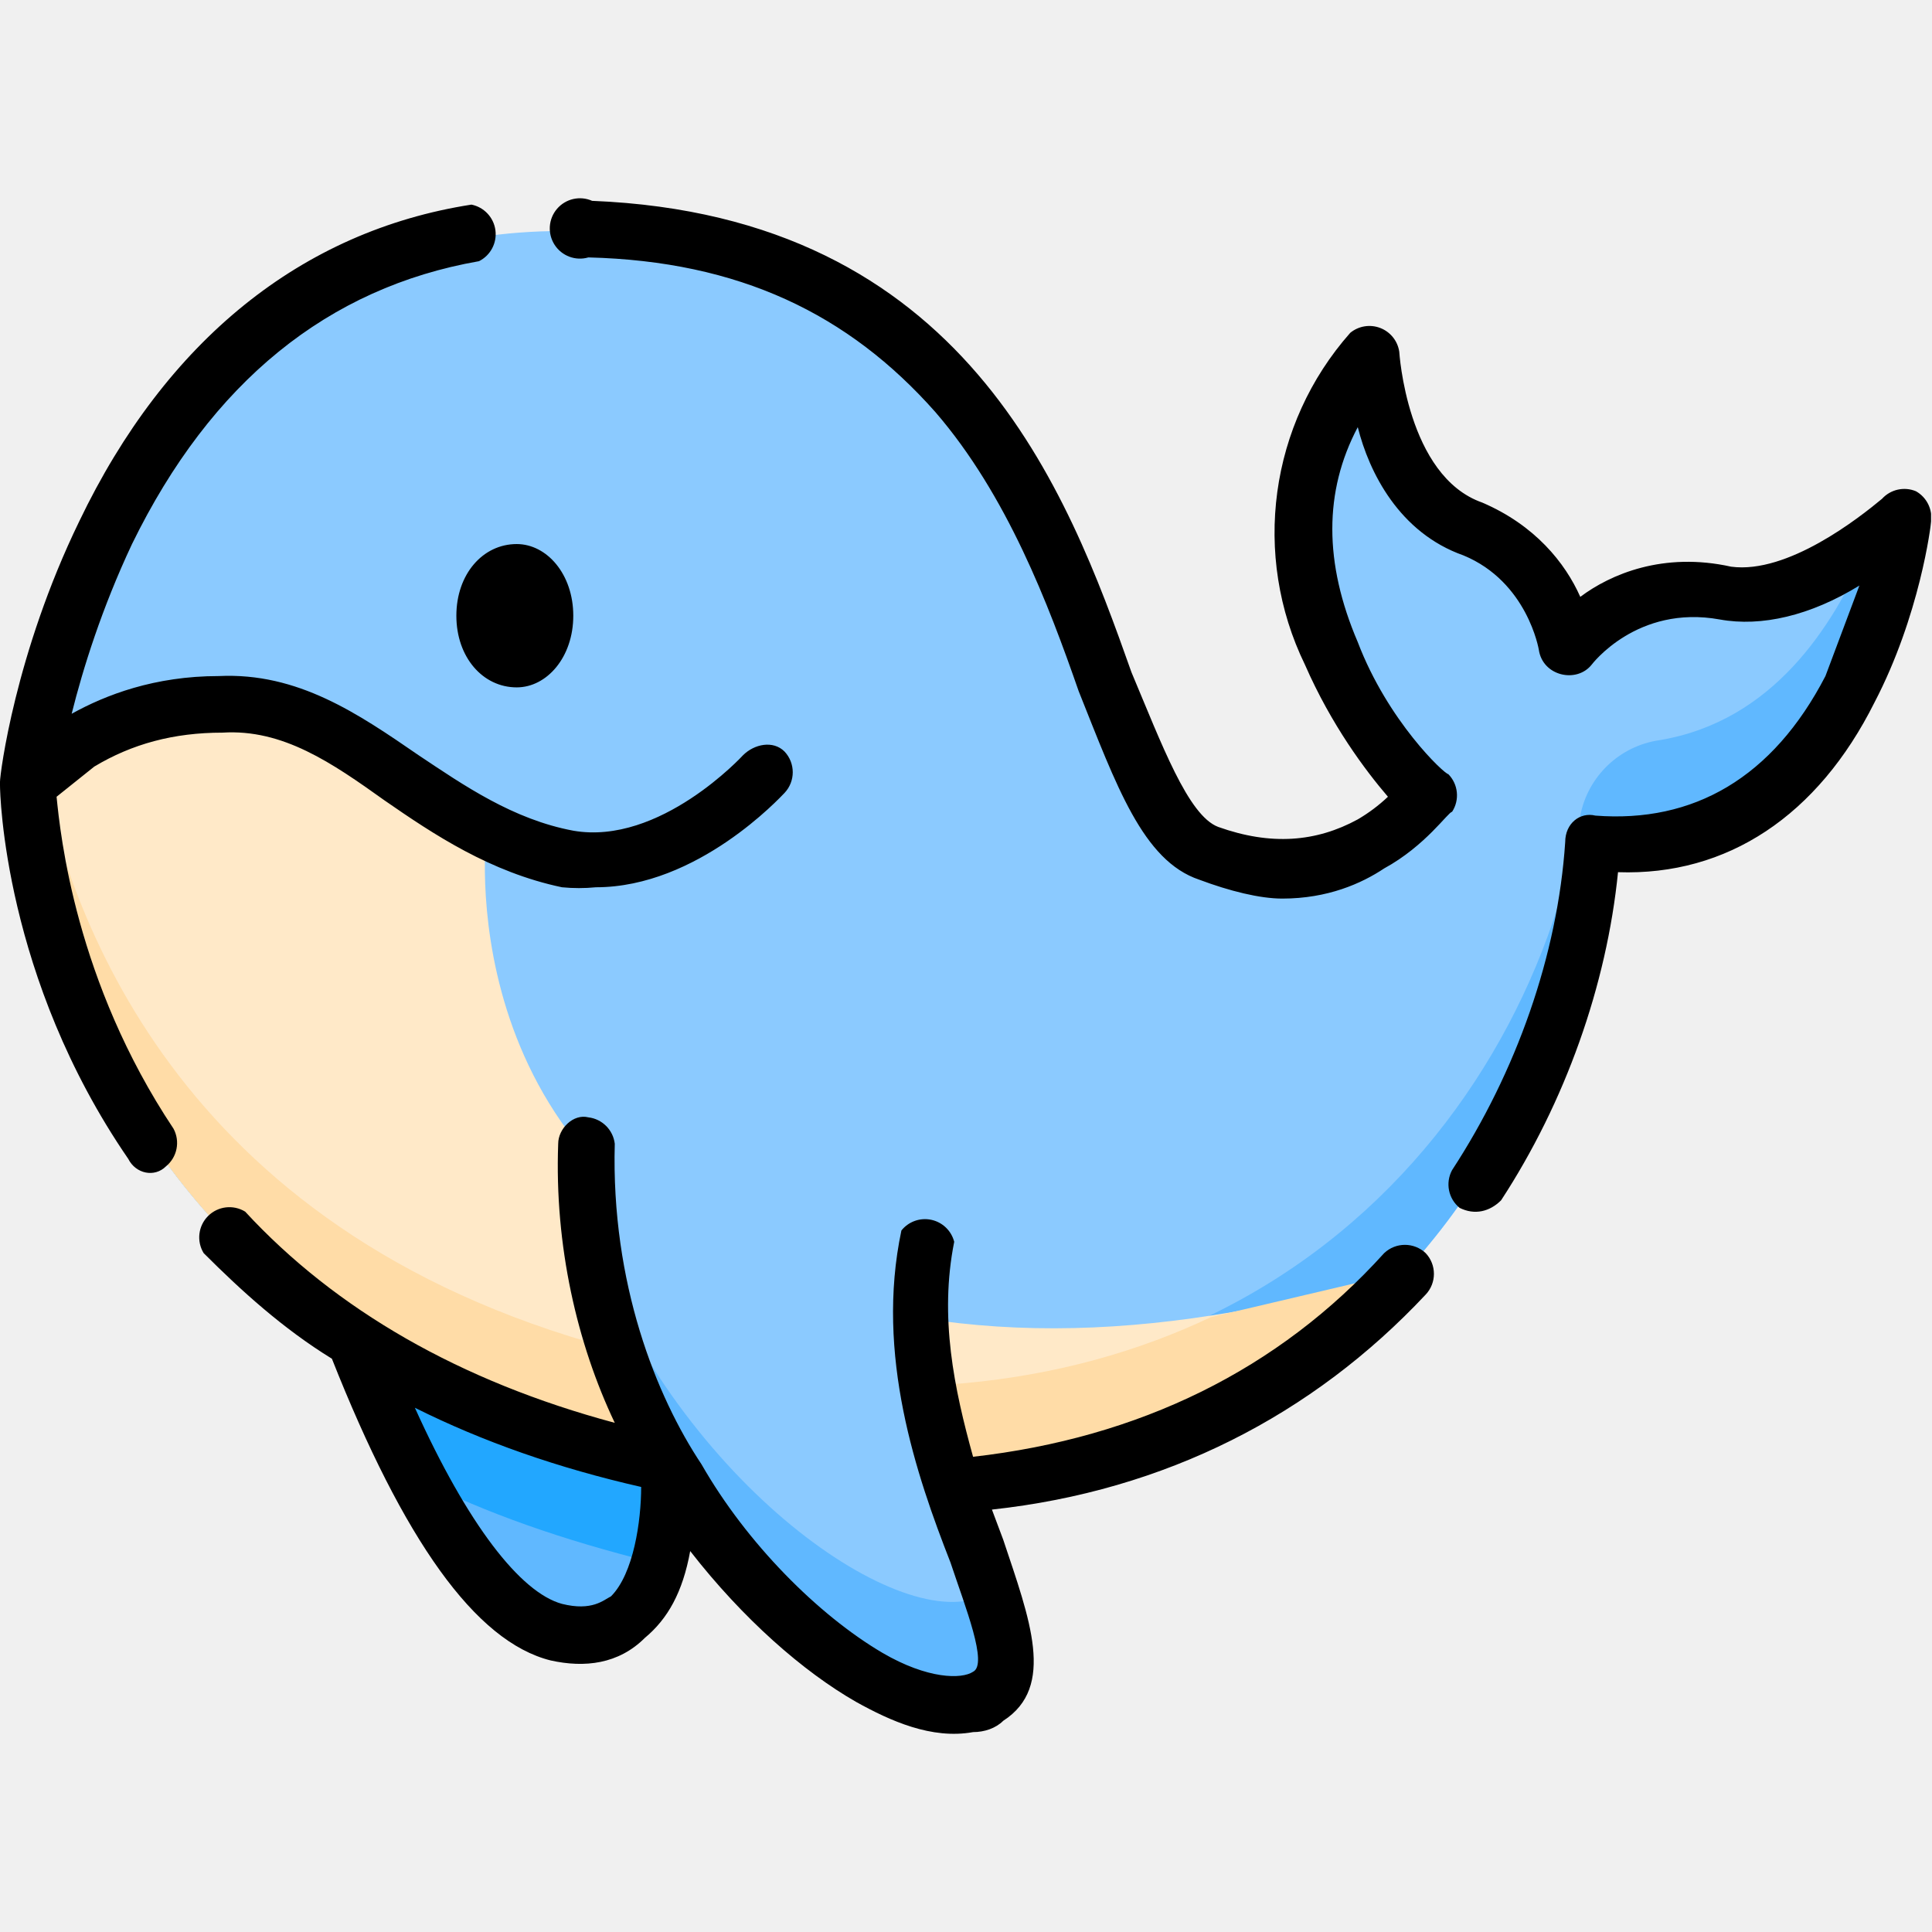
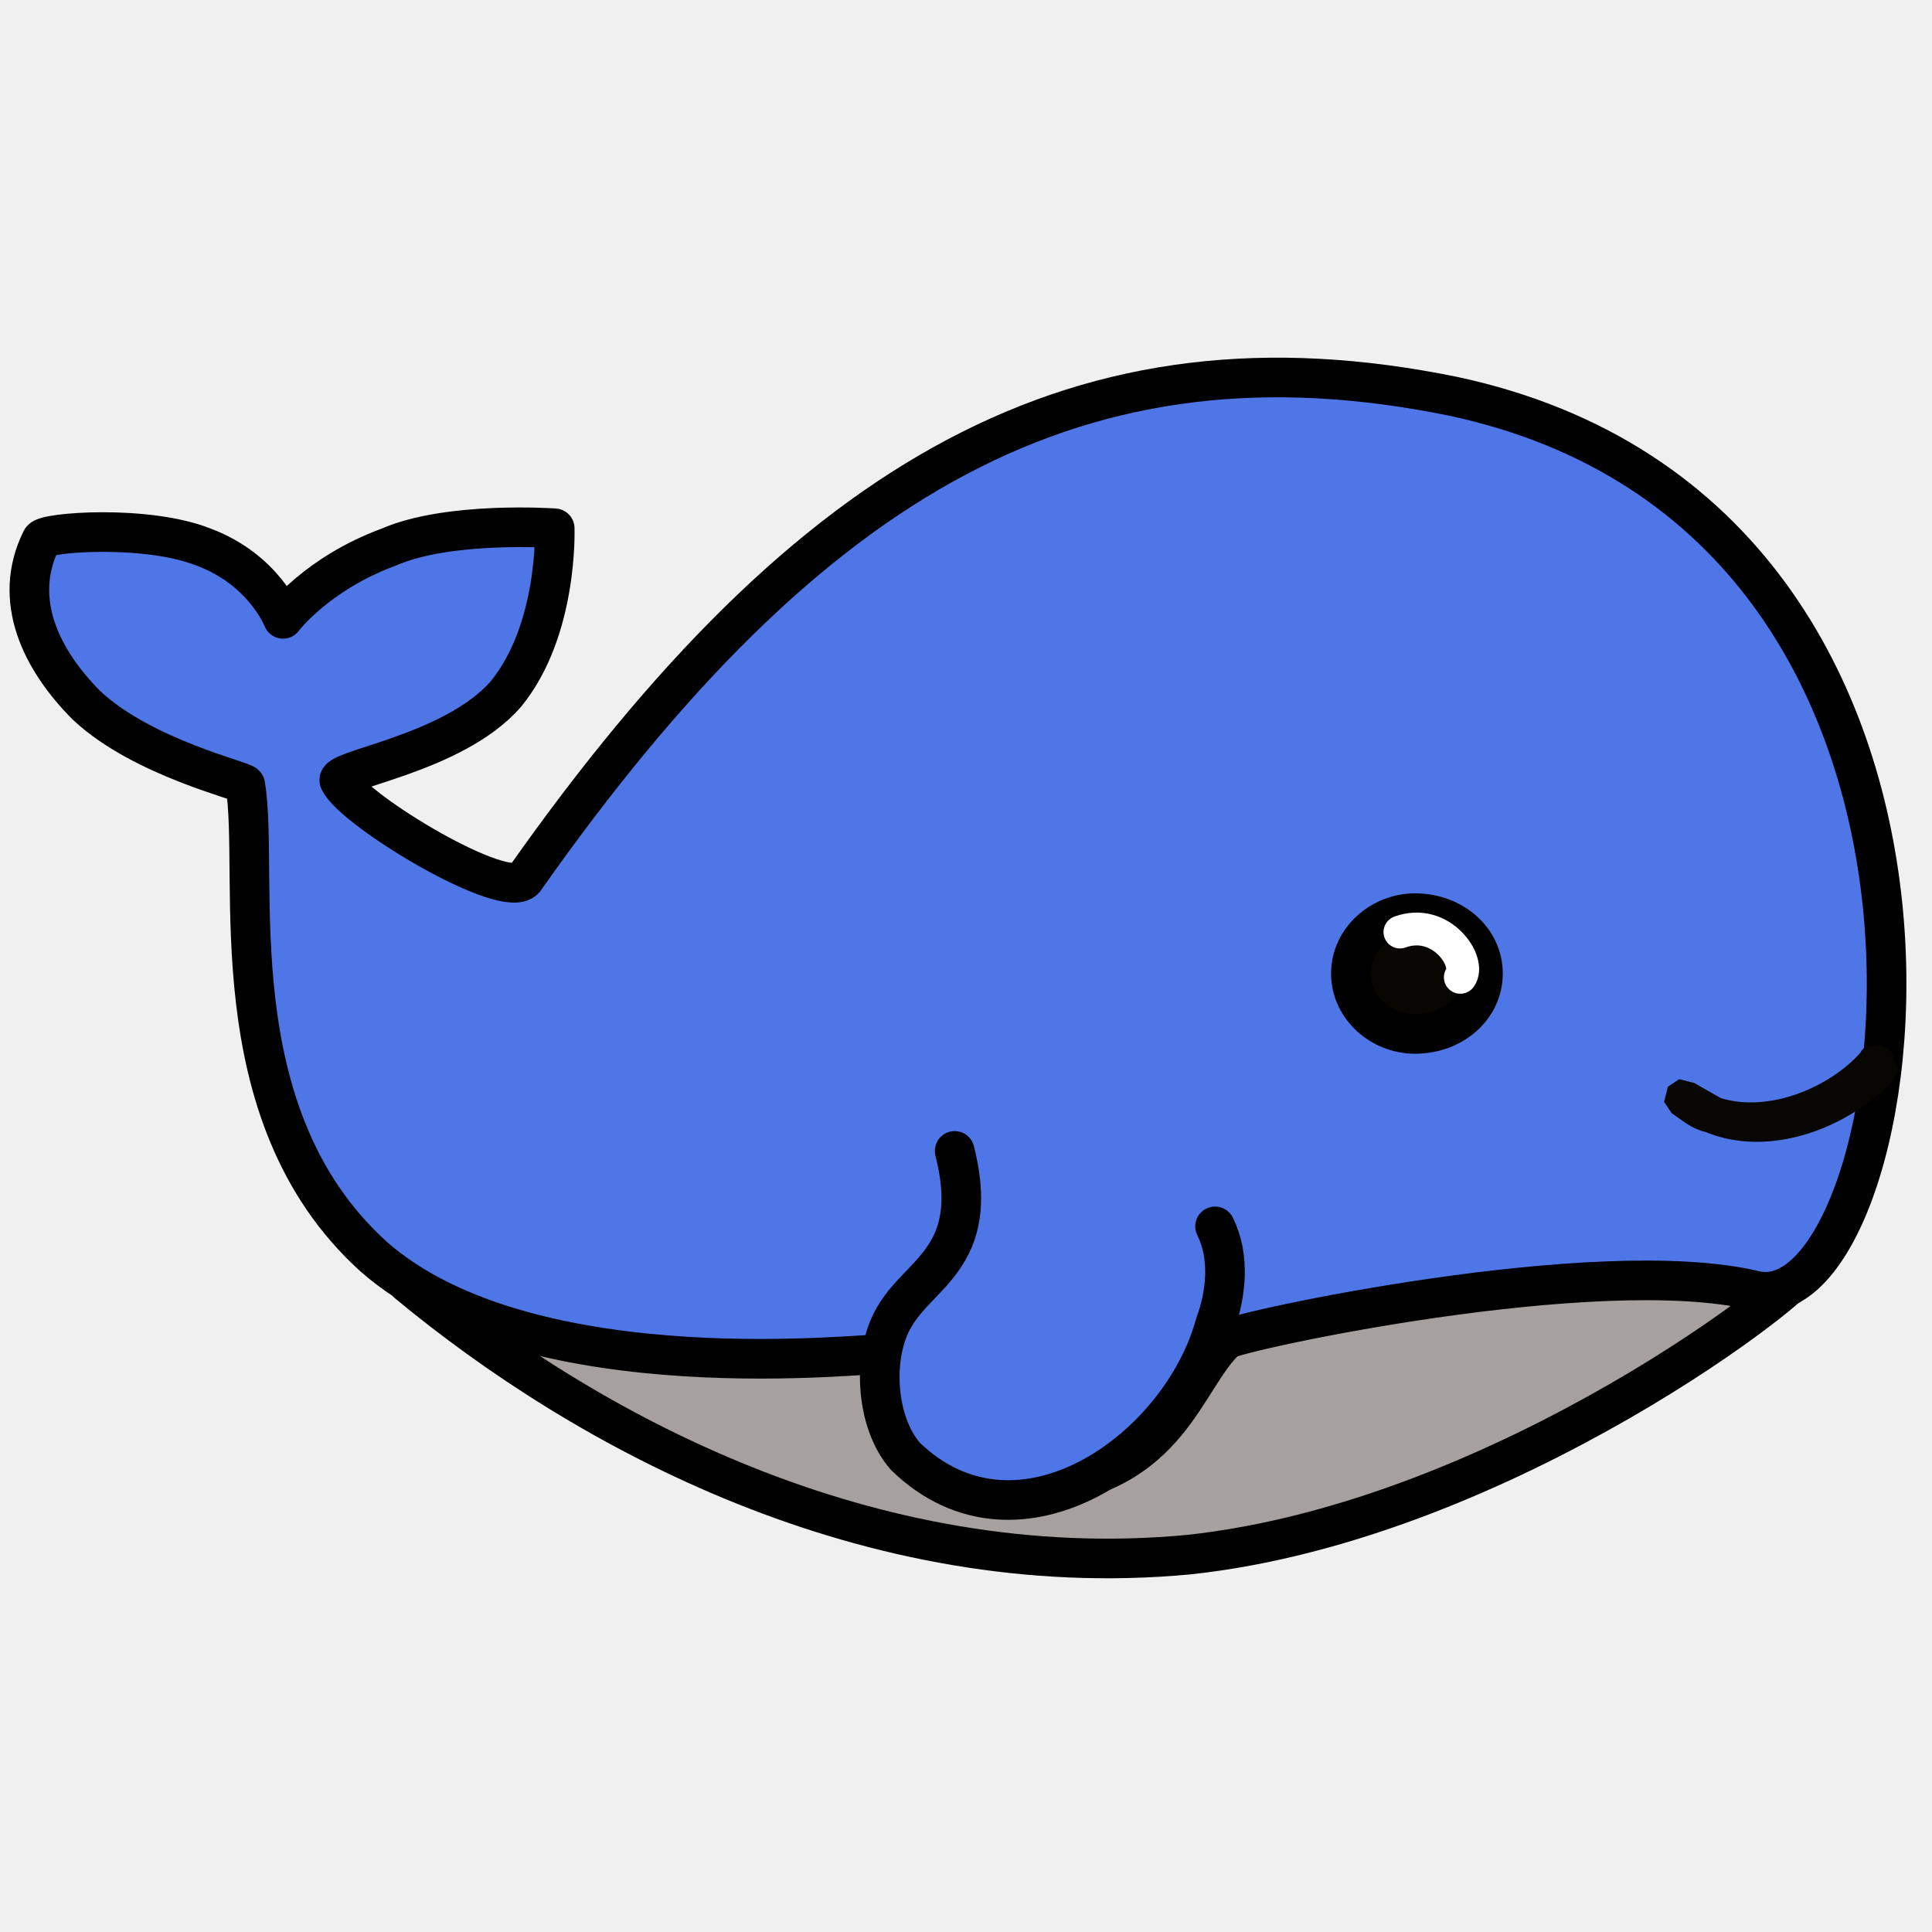
- <svg xmlns="http://www.w3.org/2000/svg" width="512" height="512" viewBox="0 0 683 683">
-   <defs>
-     <clipPath id="A">
-       <path d="M0 512h512V0H0Z" />
-     </clipPath>
-   </defs>
-   <g clip-path="url(#A)" transform="matrix(1.33333 0 0 -1.33333 0 683)">
-     <path fill="#60b8ff" d="m177 124-4 1c-32 7-57 19-78 32 11-30 31-71 53-77 34-8 29 44 29 44Z" />
-     <path fill="#22a7ff" d="m177 124-4 1c-32 7-57 19-78 32l16-37c18-9 38-16 62-22h2c3 12 2 26 2 26z" />
-     <path fill="#8bcaff" d="M421 289c-5-89-84-201-248-164S8 304 8 304s17 147 141 147c147 0 134-152 172-165 37-14 57 15 57 15s-63 60-15 117c0 0 2-37 27-47 22-8 25-30 25-30s15 19 42 14c22-4 47 20 47 20s-10-94-83-86" />
-     <path fill="#60b8ff" d="M440 316a25 25 0 0 1-21-20c-15-85-94-178-246-144C44 181 16 276 10 314l-2-10s1-142 165-179 243 75 248 164c73-8 83 86 83 86l-9-8c-9-21-25-46-55-51" />
-     <path fill="#ffe9c8" d="M205 173c-87 32-76 119-76 119-24 13-42 34-70 33-34-1-51-21-51-21s1-142 165-179c93-21 159 6 199 50-62-18-115-21-167-2" />
-     <path fill="#ffdca7" d="M173 152C51 180 20 265 11 307l-3-3s1-142 165-179c93-21 159 6 199 50l-51-12c-38-18-87-25-148-11" />
-     <path fill="#8bcaff" d="M156 209c-4-95 83-161 106-146 19 12-28 64-16 122" />
-     <path fill="#60b8ff" d="M262 90c-20-13-79 26-105 91 12-80 84-132 105-118 7 5 5 14 1 28a11 11 0 0 0-1-1" />
-     <path d="M508 382a8 8 0 0 1-9-2c-6-5-25-20-40-18-18 4-32-2-40-8-4 9-12 19-26 25-20 7-22 40-22 40a8 8 0 0 1-13 5 80 80 0 0 1-12-88c7-16 16-28 22-35a44 44 0 0 0-8-6c-11-6-23-7-37-2-8 3-15 22-23 41-17 48-44 121-143 125a8 8 0 1 1-1-15c40-1 69-15 92-41 19-22 30-51 38-74 10-25 17-45 32-50 8-3 16-5 22-5 12 0 21 4 27 8 11 6 17 15 18 15a8 8 0 0 1-1 10c-1 0-16 14-24 35-9 21-9 40 0 57 3-12 11-28 28-34 17-7 20-25 20-25 1-7 10-9 14-4 0 0 12 16 34 12 11-2 24 1 37 9l-9-24c-14-27-35-39-61-37-4 1-8-2-8-7-2-30-13-61-30-87a8 8 0 0 1 2-10c4-2 8-1 11 2 17 26 28 57 31 87 29-1 53 15 68 45 12 23 15 47 15 48a8 8 0 0 1-4 8M15 301l10 8c10 6 21 9 34 9 16 1 29-8 43-18 13-9 28-19 47-23a46 46 0 0 1 9 0c27 0 49 24 50 25a8 8 0 0 1 0 11c-3 3-8 2-11-1 0 0-22-24-45-20-16 3-29 12-41 20-16 11-32 22-53 21-17 0-30-5-39-10 3 12 8 28 16 45 21 43 52 68 92 75a8 8 0 0 1-2 15c-45-7-81-36-104-84-17-35-21-67-21-69a8 8 0 0 1 0-1c0-2 1-51 34-99 2-4 7-5 10-2a8 8 0 0 1 2 10c-26 39-30 78-31 88m106 48c0-11 7-19 16-19 8 0 15 8 15 19s-7 19-15 19c-9 0-16-8-16-19m41-260c-2-1-5-4-13-2-11 3-25 21-39 52 18-9 38-16 60-21 0-9-2-23-8-29m205 91c-28-31-65-49-109-54-5 18-9 37-5 57a8 8 0 0 1-14 3c-7-33 4-65 13-88 4-12 10-27 6-29-3-2-12-2-24 5-17 10-36 29-48 50-12 18-24 48-23 85a8 8 0 0 1-7 7c-4 1-8-3-8-7-1-27 5-53 15-74-41 11-74 30-98 56a8 8 0 0 1-11-11c10-10 21-20 34-28 19-48 38-75 58-80 9-2 18-1 25 6 6 5 10 12 12 23 14-18 30-32 44-40 9-5 20-10 31-8 3 0 6 1 8 3 14 9 7 27 0 48a986 986 0 0 0-3 8c46 5 85 25 115 57a8 8 0 0 1 0 11 8 8 0 0 1-11 0" />
-   </g>
+ <svg xmlns="http://www.w3.org/2000/svg" version="1.2" viewBox="0 0 512 512">
+   <style>.b{fill:#4f76e7;stroke:#000;stroke-linecap:round;stroke-linejoin:round;stroke-width:10.5}</style>
+   <path d="M108 340c47 39 122 80 207 72 84-9 166-74 163-76-8-6-182-28-209-24-36 5-163 26-161 28z" style="fill:#a6a19e;stroke:#000;stroke-linecap:round;stroke-linejoin:round;stroke-width:10.5" />
+   <path d="M90 207c4 8 44 32 49 26 76-108 148-148 246-128 155 33 122 247 80 237s-138 11-140 13c-11 10-15 36-50 39-35 4-39-31-42-35 0-1-92 11-134-26-42-38-30-101-34-125 0-1-27-7-42-21-12-12-20-28-12-44 1-2 28-4 43 2 16 6 21 19 21 19s9-12 28-19c16-7 44-5 44-5s1 27-13 44c-14 16-46 20-44 23z" class="b" />
+   <path d="M253 305c2 8 3 17-1 25s-11 12-15 19c-6 10-5 28 3 37 30 29 73-2 82-35 3-8 4-18 0-26" class="b" />
+   <path d="M358 258c0-9 8-16 17-16 10 0 18 7 18 16s-8 16-18 16c-9 0-17-7-17-16z" style="fill:#080601;stroke:#000;stroke-linejoin:round;stroke-width:10.5" />
+   <path d="M498 277c-2 0-4 0-5 2-8 9-24 16-37 12l-7-4-4-1-3 2-1 4 2 3c3 2 5 4 9 5 17 7 38-1 50-14l1-3-1-2-1-3-3-1z" style="fill:#080601" />
+   <path fill-rule="evenodd" d="M371 247c11-4 19 8 16 12" style="fill:none;stroke:#fff;stroke-linecap:round;stroke-linejoin:round;stroke-width:8.7" />
</svg>
